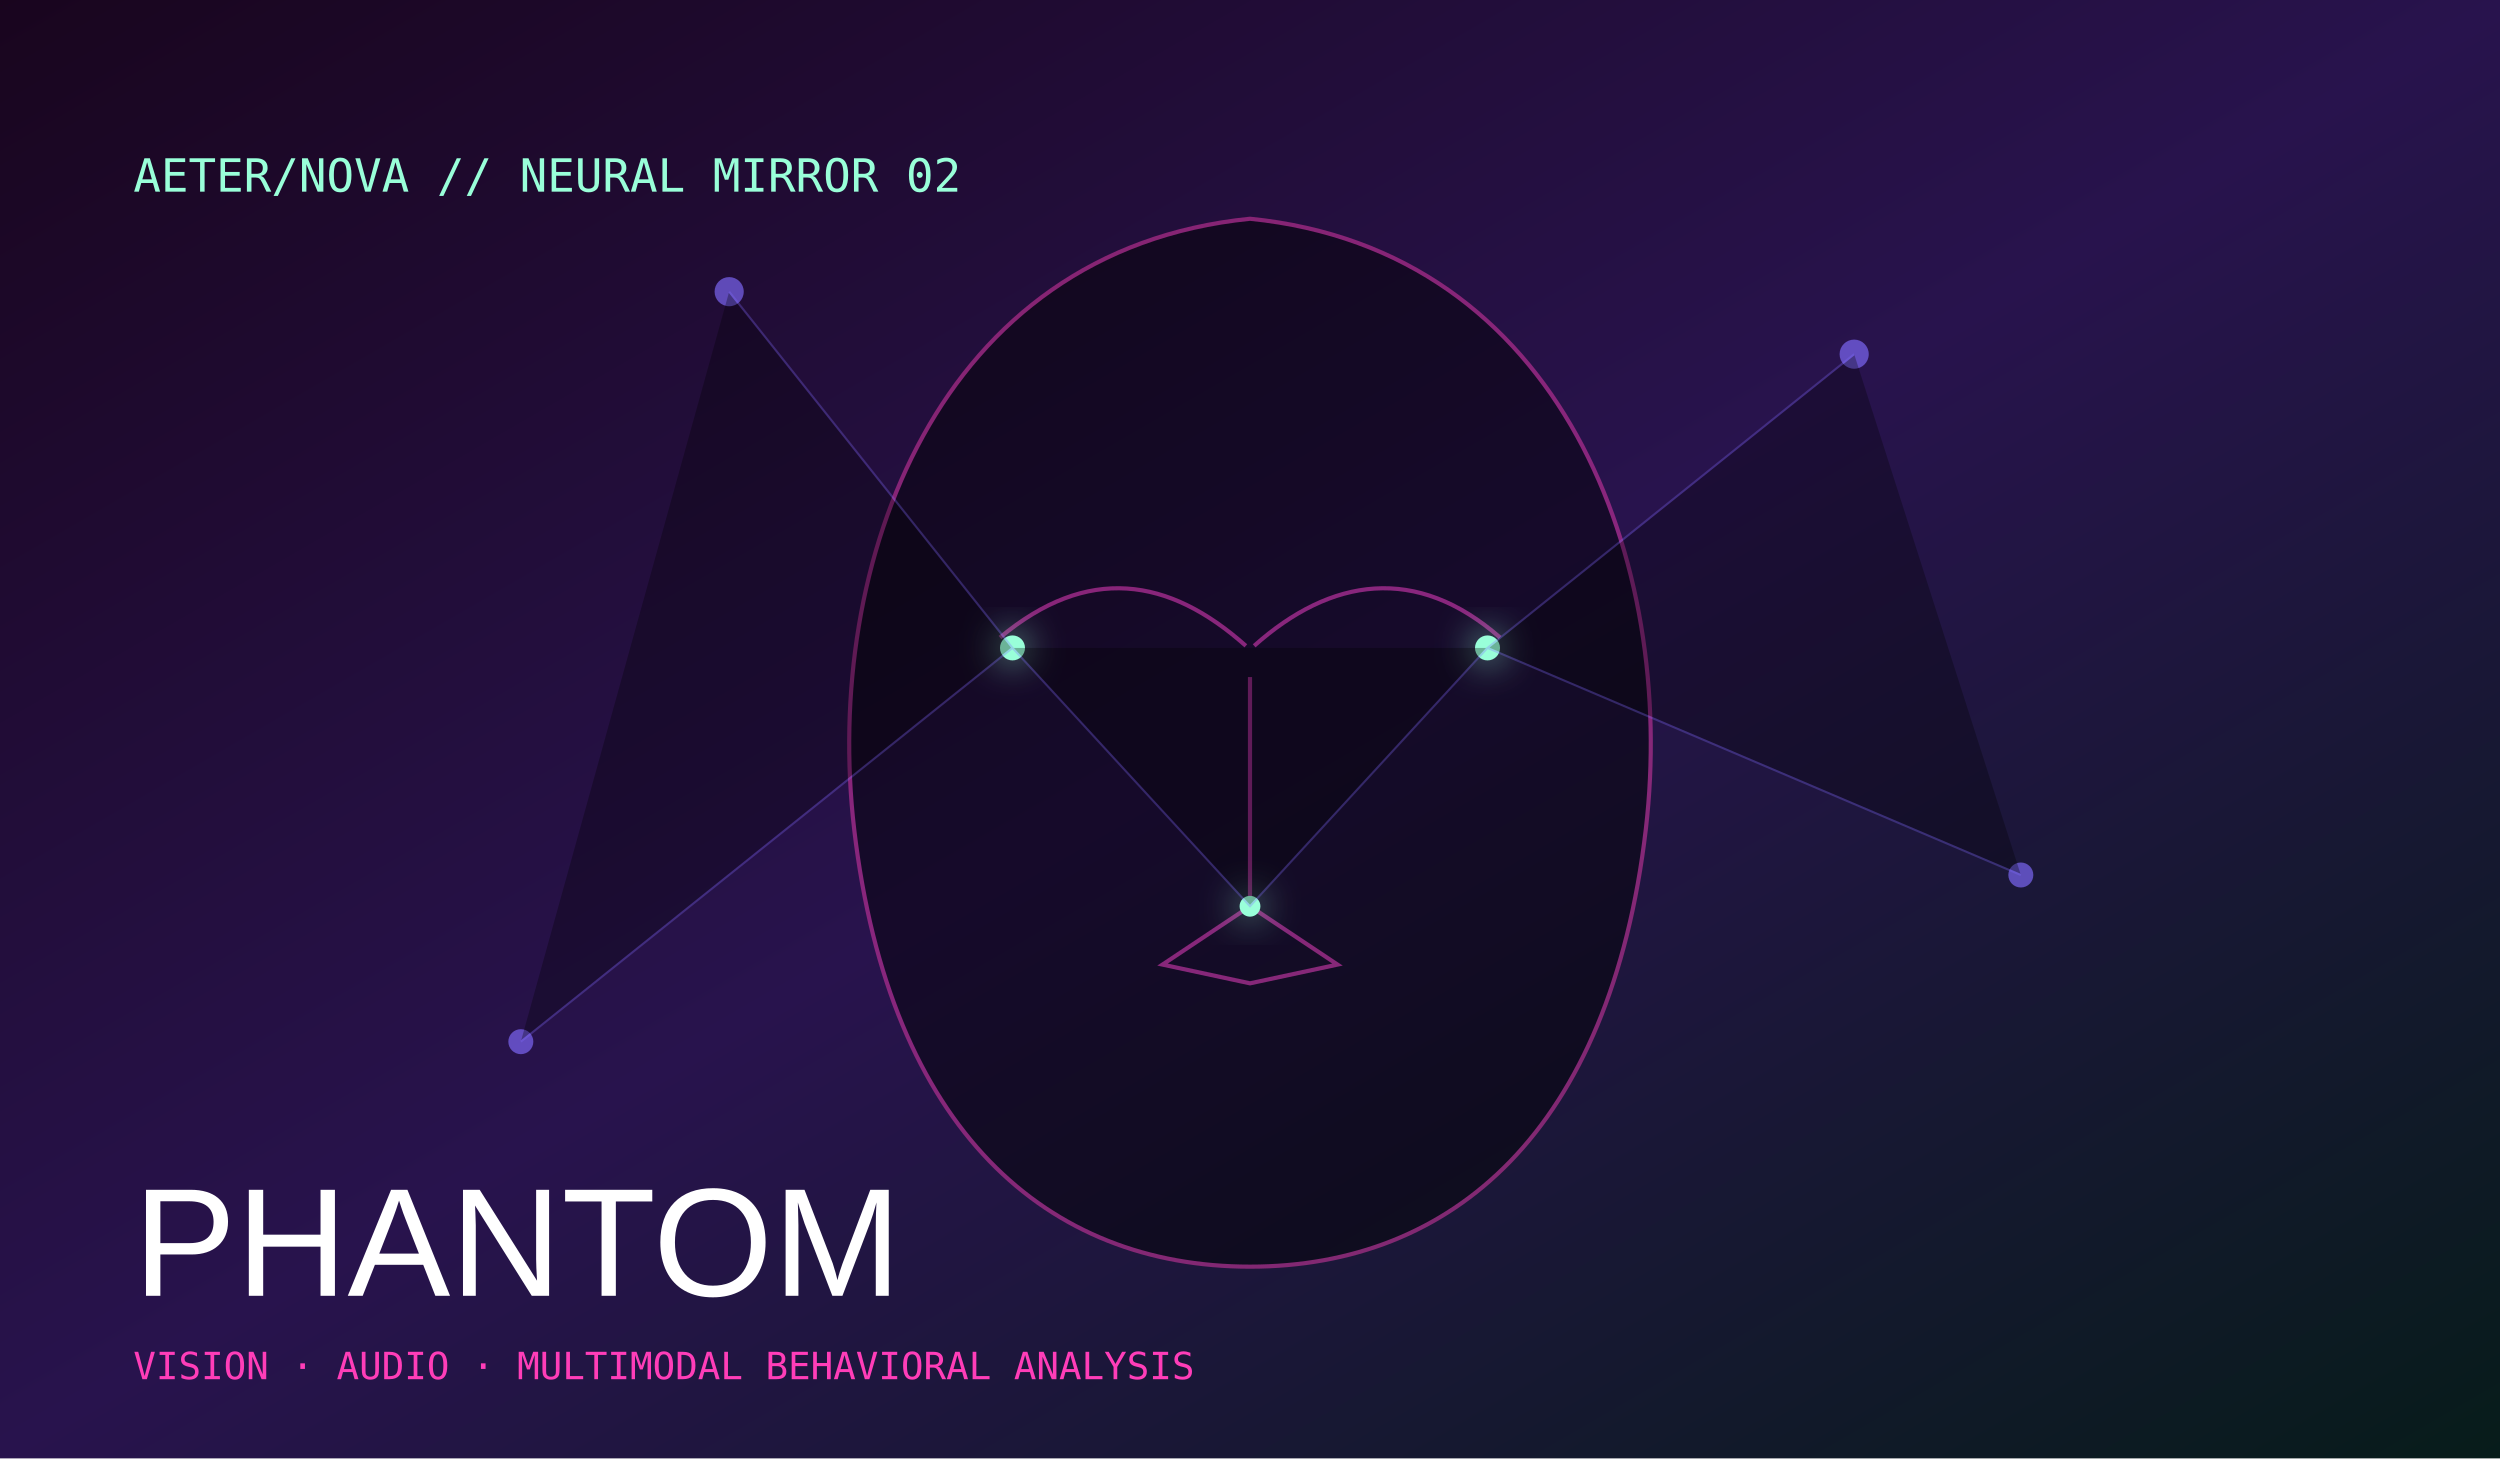
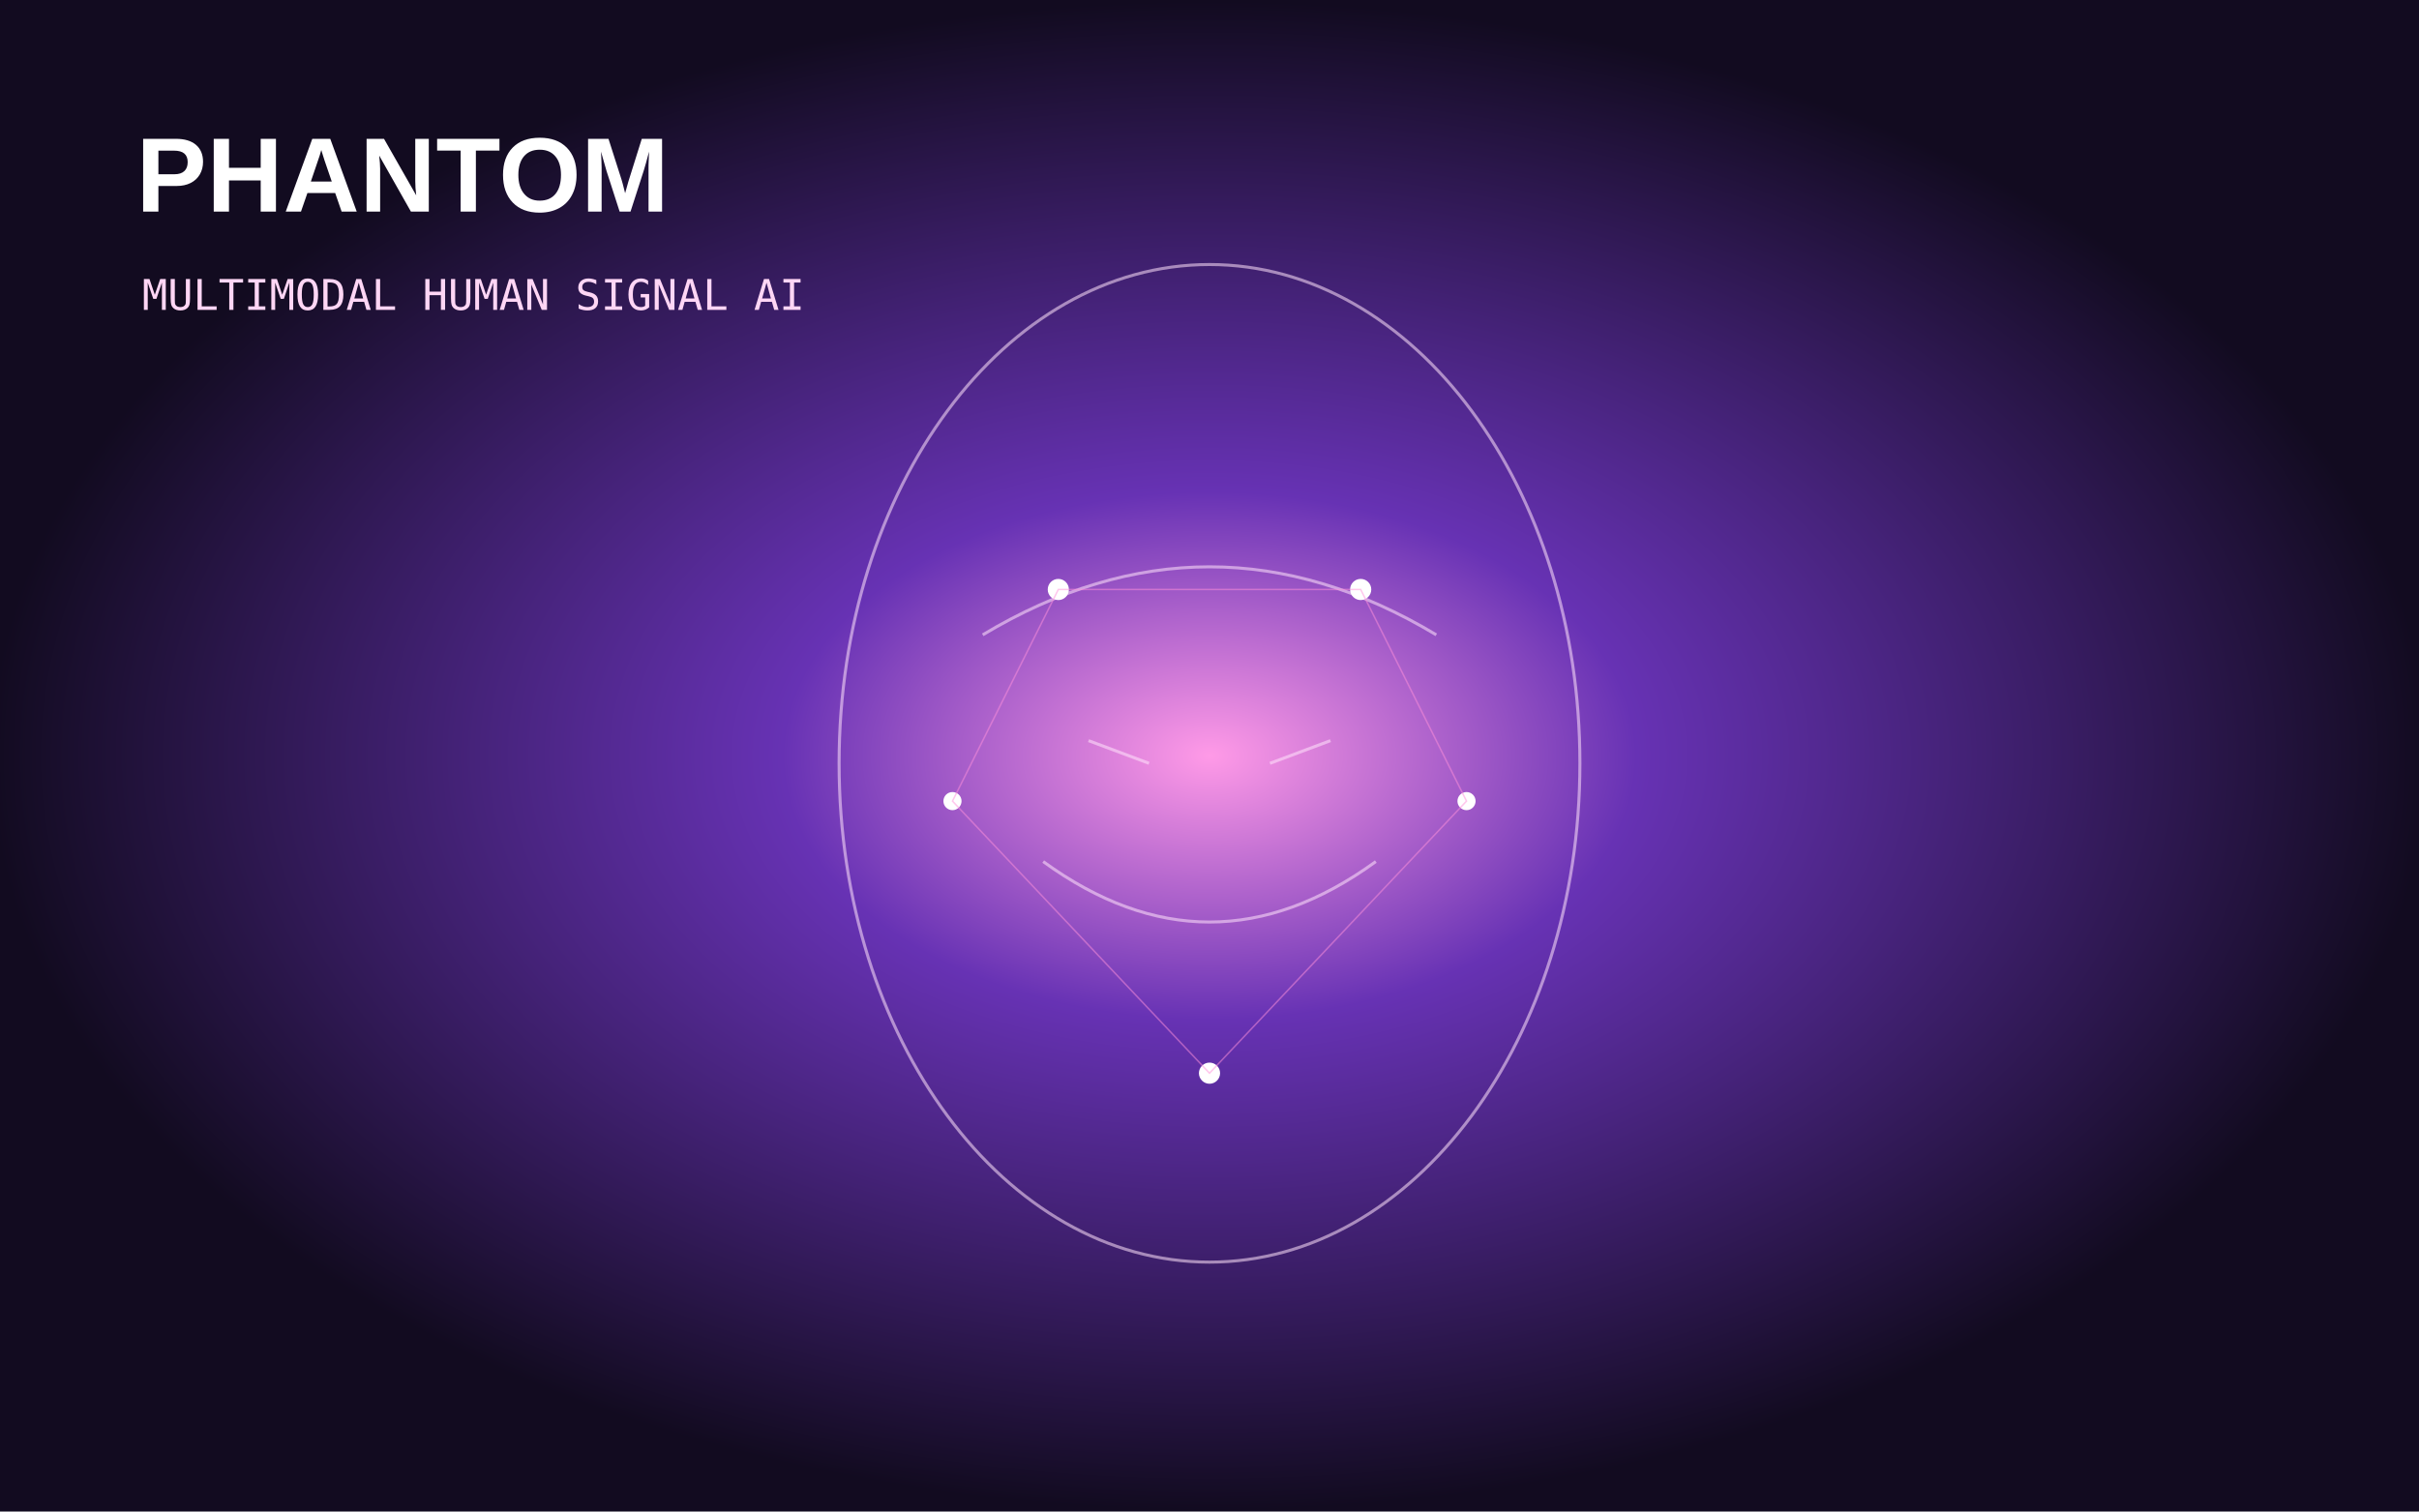
- <svg xmlns="http://www.w3.org/2000/svg" viewBox="0 0 1200 700">
+ <svg xmlns="http://www.w3.org/2000/svg" viewBox="0 0 1600 1000">
  <defs>
-     <linearGradient id="g" x2="1" y2="1">
-       <stop stop-color="#19051e" />
-       <stop offset=".5" stop-color="#28134d" />
-       <stop offset="1" stop-color="#071c1a" />
-     </linearGradient>
-     <filter id="gl">
-       <feGaussianBlur stdDeviation="9" result="b" />
-       <feMerge>
-         <feMergeNode in="b" />
-         <feMergeNode in="SourceGraphic" />
-       </feMerge>
-     </filter>
+     <radialGradient id="g">
+       <stop stop-color="#ff9ae7" />
+       <stop offset=".35" stop-color="#6732b4" />
+       <stop offset="1" stop-color="#120b20" />
+     </radialGradient>
  </defs>
-   <rect width="1200" height="700" fill="url(#g)" />
-   <g stroke="#ff3db8" stroke-width="2" opacity=".45">
-     <path d="M600 105C450 120 395 270 410 398c17 145 93 210 190 210s173-65 190-210c15-128-40-278-190-293Z" />
-     <path d="M480 306c42-35 81-29 118 4M602 310c37-33 78-39 118-4M600 325v110l-42 28 42 9 42-9-42-28" />
+   <rect width="1600" height="1000" fill="url(#g)" />
+   <g stroke="#ffe3fb" stroke-width="2" fill="none" opacity=".55">
+     <ellipse cx="800" cy="505" rx="245" ry="330" />
+     <path d="M650 420 Q800 330 950 420M690 570 Q800 650 910 570M720 490 L760 505M840 505 L880 490" />
  </g>
-   <g fill="#99ffd9" filter="url(#gl)">
-     <circle cx="486" cy="311" r="6" />
-     <circle cx="714" cy="311" r="6" />
-     <circle cx="600" cy="435" r="5" />
+   <g fill="#fff">
+     <circle cx="700" cy="390" r="7" />
+     <circle cx="900" cy="390" r="7" />
+     <circle cx="630" cy="530" r="6" />
+     <circle cx="970" cy="530" r="6" />
+     <circle cx="800" cy="710" r="7" />
  </g>
-   <g fill="#816bff" opacity=".65">
-     <circle cx="350" cy="140" r="7" />
-     <circle cx="890" cy="170" r="7" />
-     <circle cx="970" cy="420" r="6" />
-     <circle cx="250" cy="500" r="6" />
+   <g stroke="#ff8fda" opacity=".5">
+     <path d="M700 390L630 530L800 710L970 530L900 390Z" fill="none" />
  </g>
-   <g stroke="#816bff" opacity=".3">
-     <path d="M350 140L486 311 250 500M890 170L714 311 970 420M486 311L600 435 714 311" />
-   </g>
-   <text x="64" y="92" font-family="monospace" font-size="22" fill="#99ffd9">AETER/NOVA // NEURAL MIRROR 02</text>
-   <text x="64" y="622" font-family="Arial Black,Arial" font-size="74" fill="#fff">PHANTOM</text>
-   <text x="64" y="662" font-family="monospace" font-size="18" fill="#ff3db8">VISION · AUDIO · MULTIMODAL BEHAVIORAL ANALYSIS</text>
+   <text x="90" y="140" fill="#fff" font-family="Arial" font-weight="700" font-size="70">PHANTOM</text>
+   <text x="94" y="205" fill="#ffd6f5" font-family="monospace" font-size="28">MULTIMODAL HUMAN SIGNAL AI</text>
</svg>
